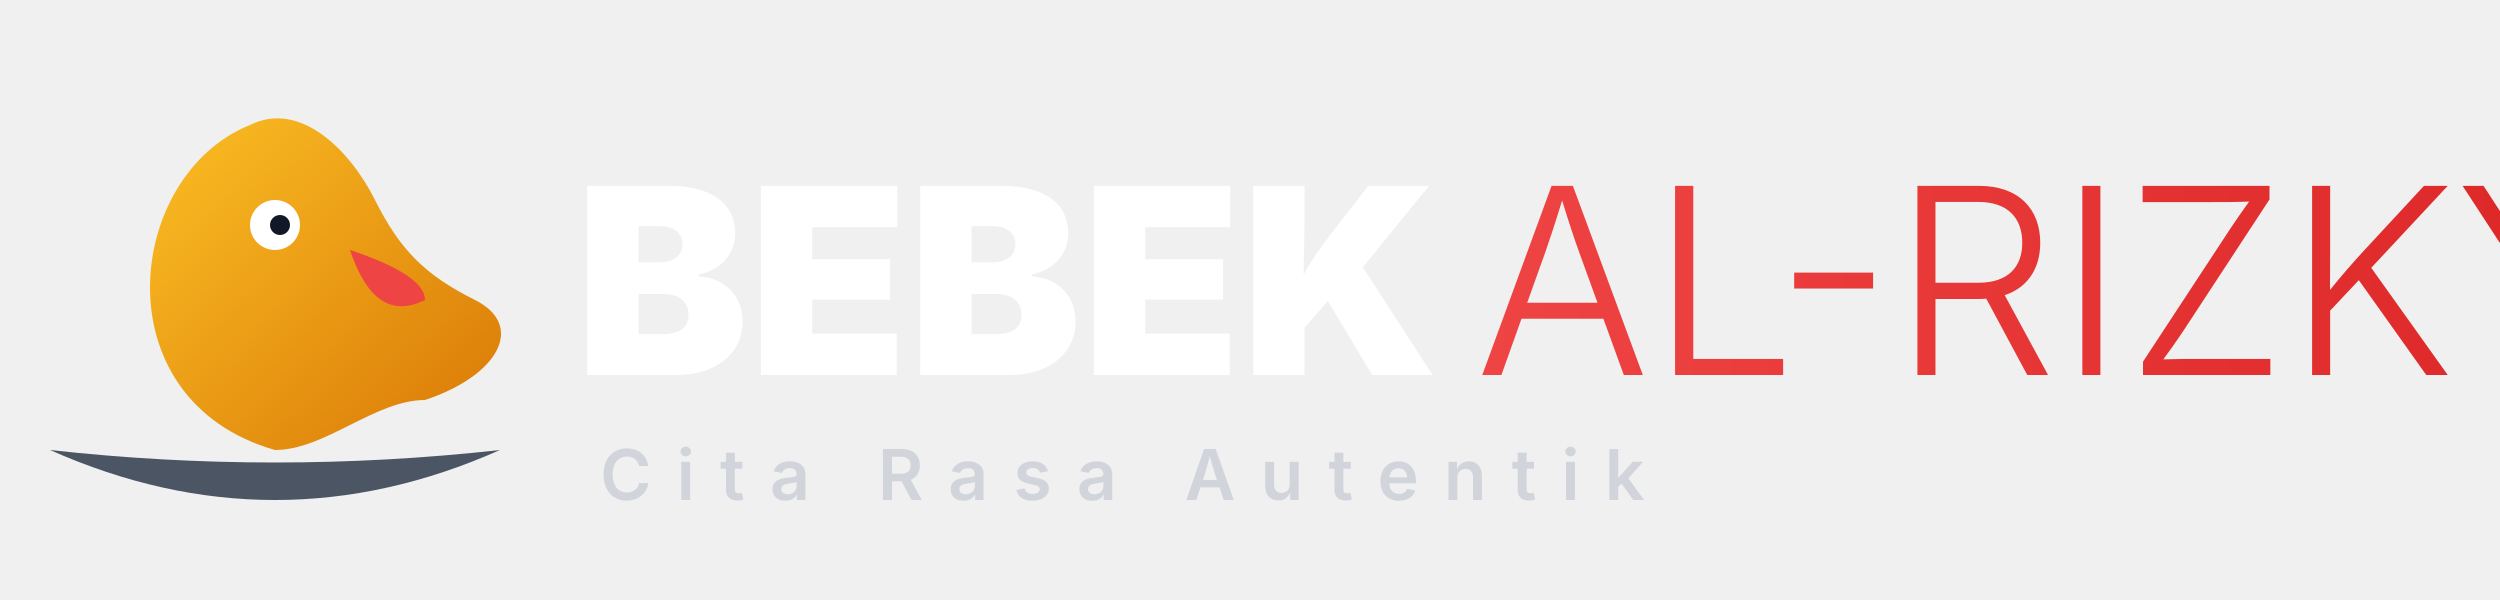
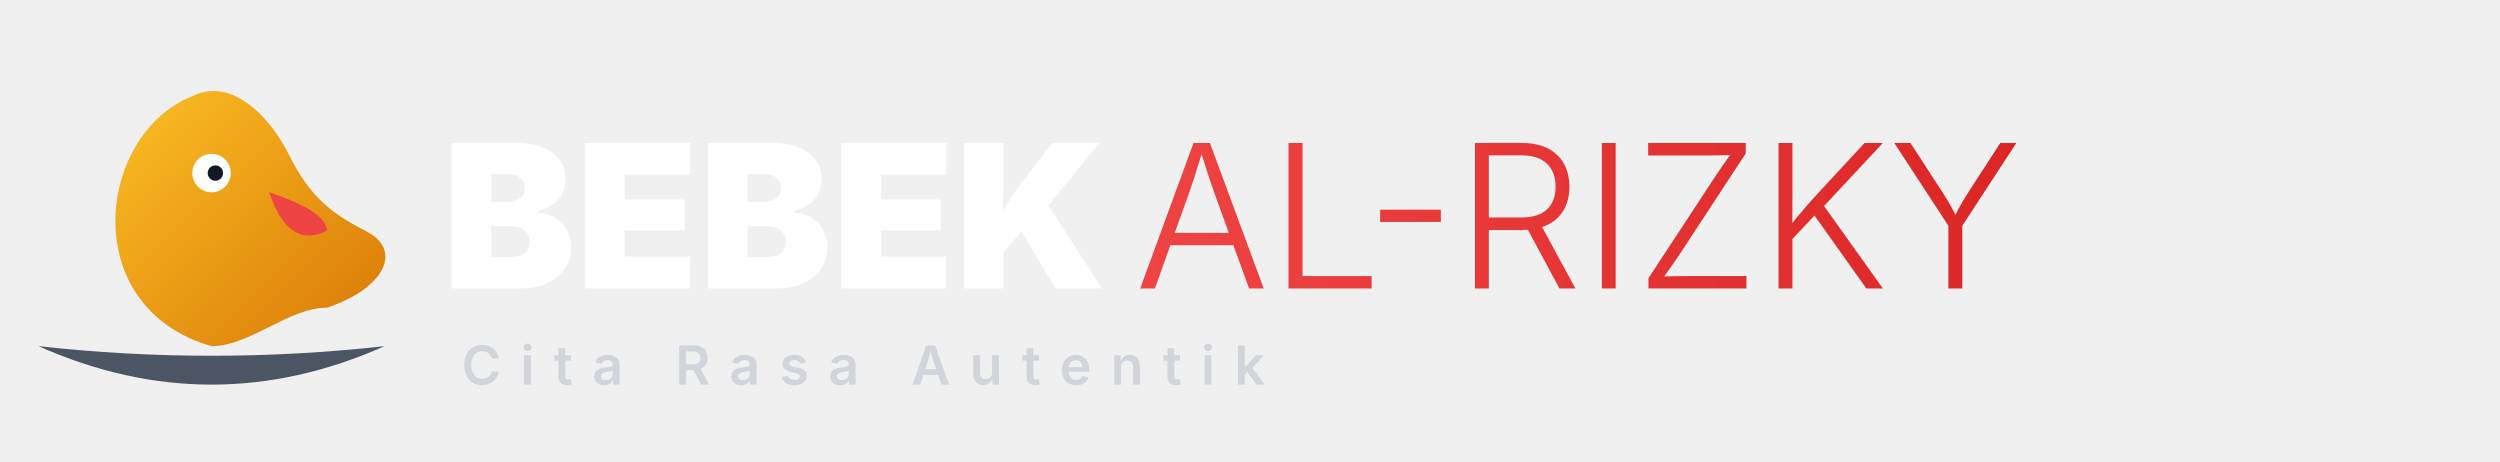
- <svg xmlns="http://www.w3.org/2000/svg" viewBox="0 0 500 120" width="500" height="120">
+ <svg xmlns="http://www.w3.org/2000/svg" viewBox="0 0 650 120" width="650" height="120">
  <defs>
    <linearGradient id="textGrad2" x1="0%" y1="0%" x2="100%" y2="0%">
      <stop offset="0%" stop-color="#EF4444" />
      <stop offset="100%" stop-color="#DC2626" />
    </linearGradient>
    <linearGradient id="goldGrad2" x1="0%" y1="0%" x2="100%" y2="100%">
      <stop offset="0%" stop-color="#FBBF24" />
      <stop offset="100%" stop-color="#D97706" />
    </linearGradient>
  </defs>
  <g transform="translate(10, 15)">
    <path d="M 0 75 Q 45 95 90 75 Q 45 80 0 75" fill="#4B5563" />
    <path d="M 45 75 C 10 65 15 20 40 10 C 50 5 60 15 65 25 C 70 35 75 40 85 45 C 95 50 90 60 75 65 C 65 65 55 75 45 75 Z" fill="url(#goldGrad2)" />
    <circle cx="45" cy="30" r="5" fill="#FFFFFF" />
    <circle cx="46" cy="30" r="2" fill="#111827" />
    <path d="M 60 35 Q 75 40 75 45 Q 65 50 60 35" fill="#EF4444" />
  </g>
  <g transform="translate(115, 75)">
    <text font-family="'Outfit', -apple-system, sans-serif" font-weight="900" font-size="52" fill="#FFFFFF">BEBEK</text>
    <text x="180" font-family="'Outfit', -apple-system, sans-serif" font-weight="300" font-size="52" fill="url(#textGrad2)">AL-RIZKY</text>
    <text x="5" y="25" font-family="'Outfit', -apple-system, sans-serif" font-weight="600" font-size="14" fill="#D1D5DB" letter-spacing="5" text-transform="uppercase">Cita Rasa Autentik</text>
  </g>
</svg>
